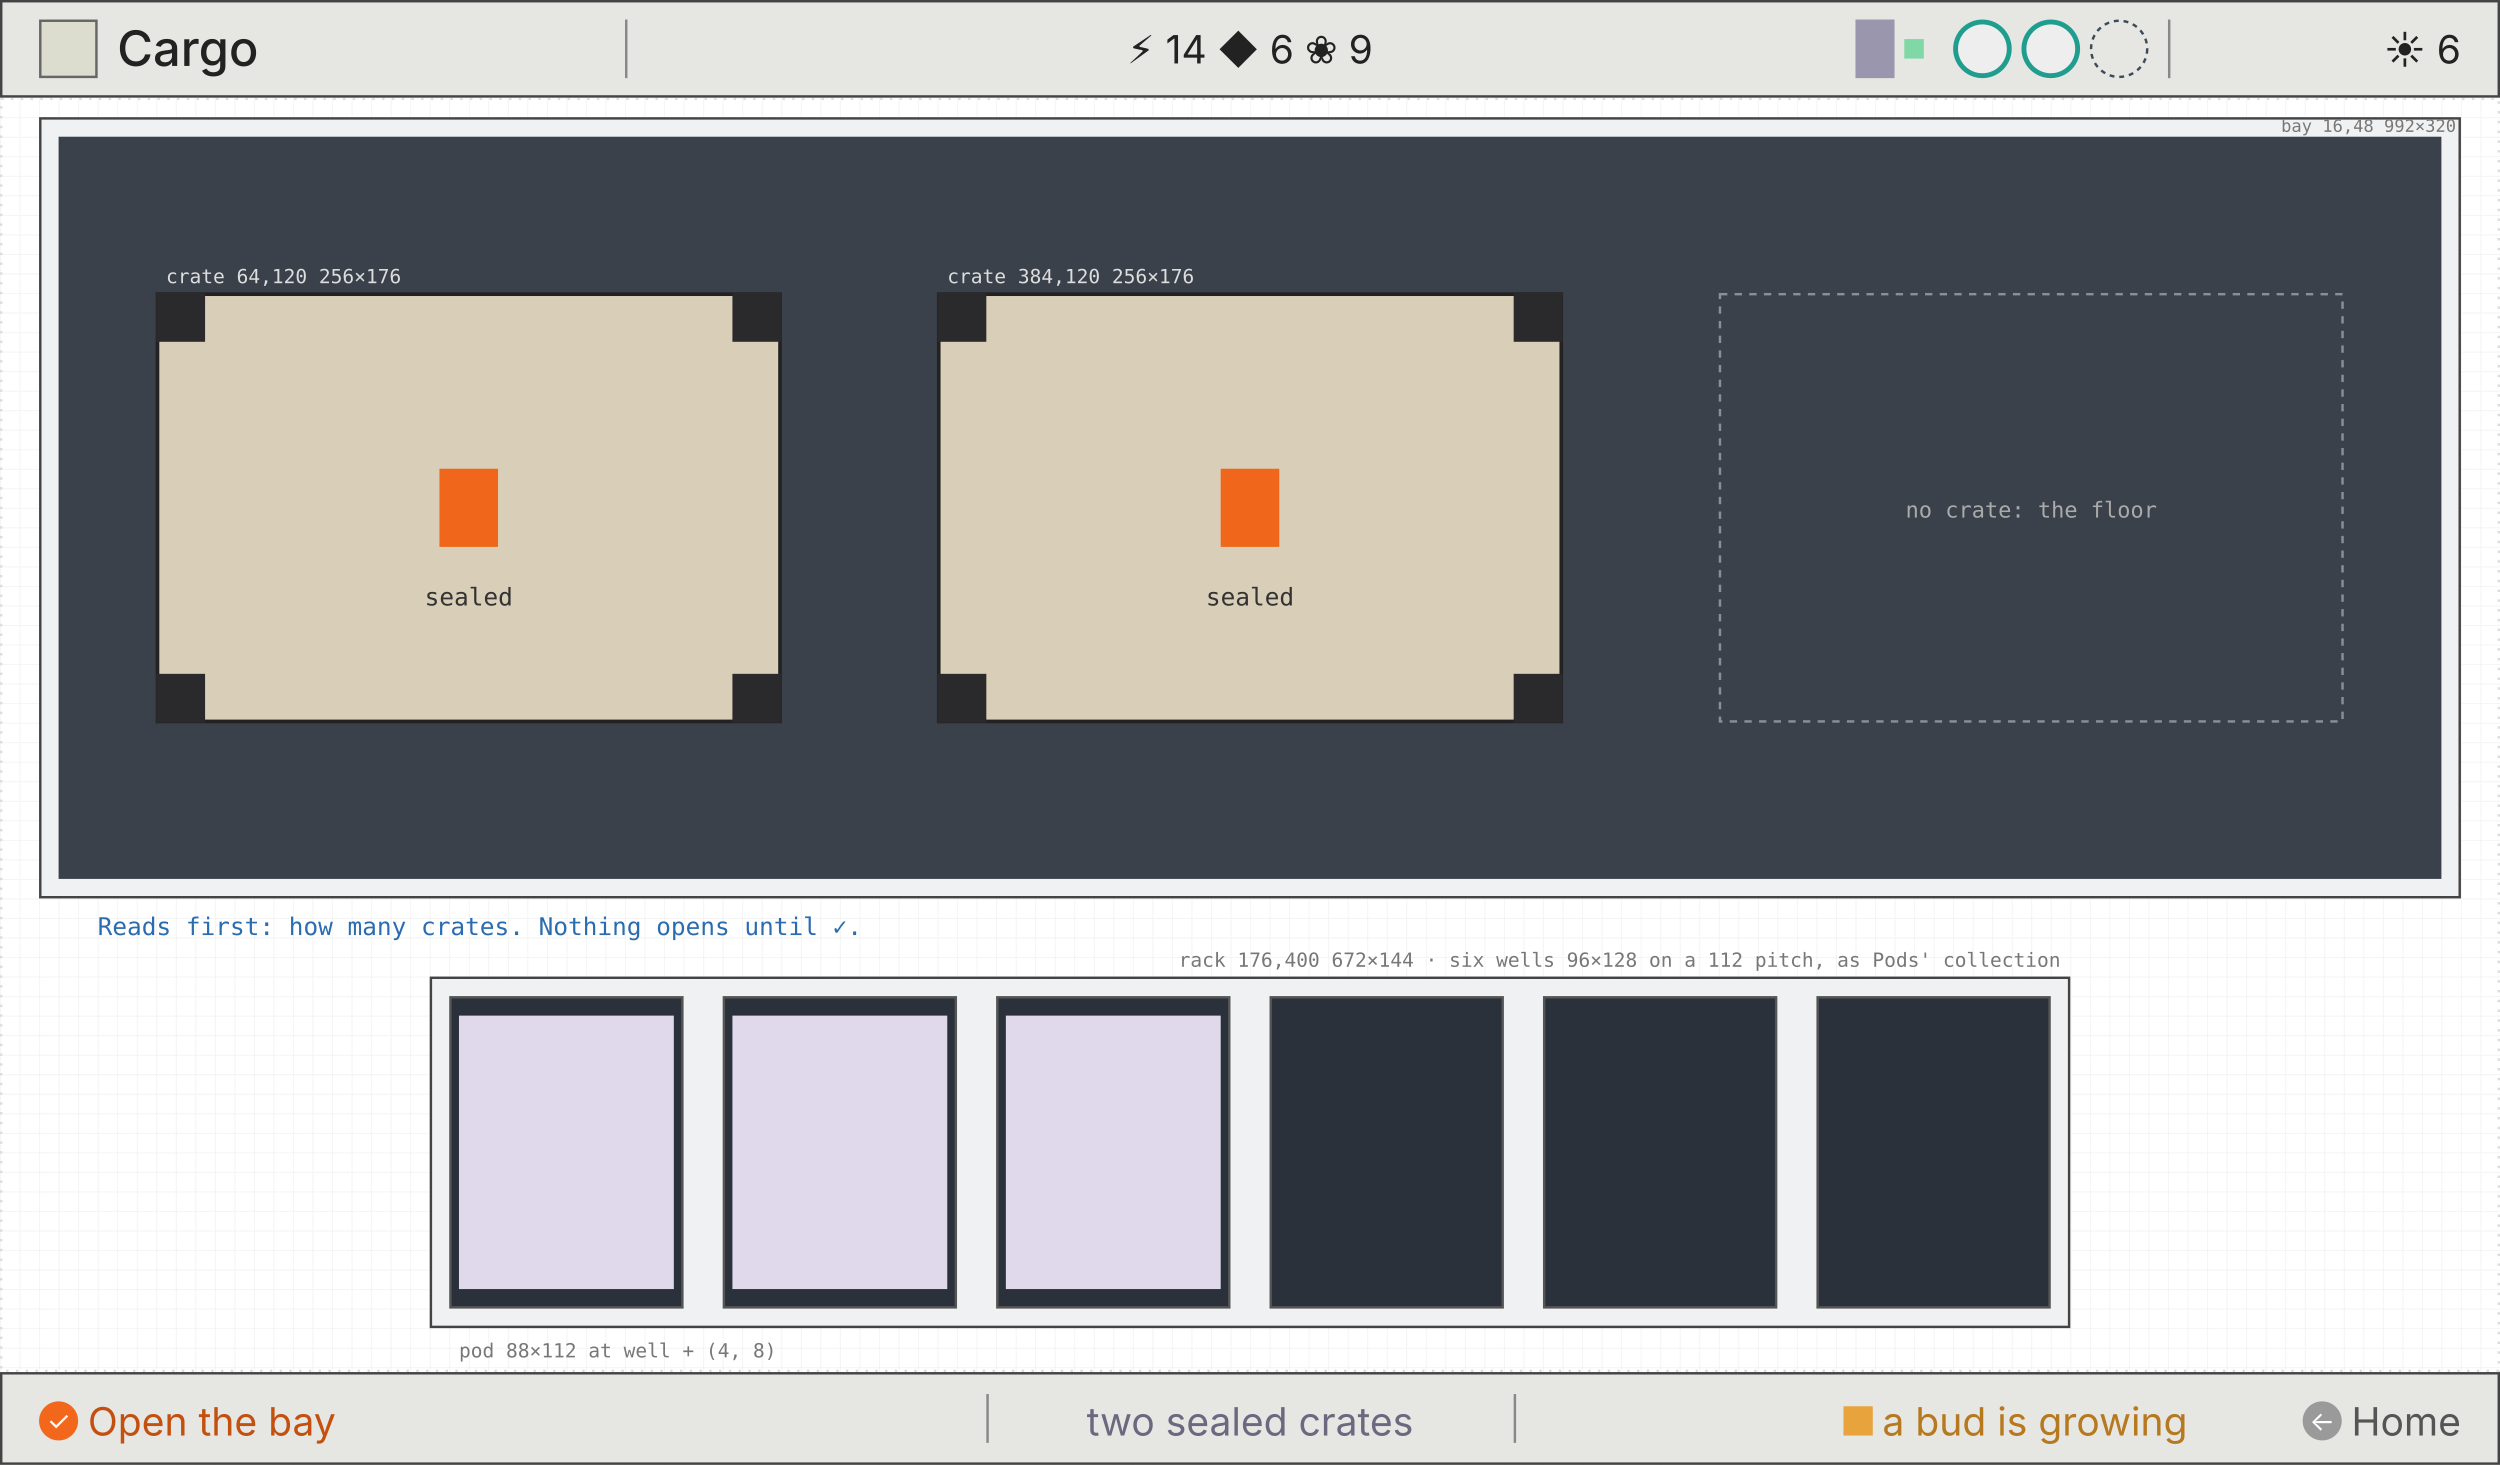
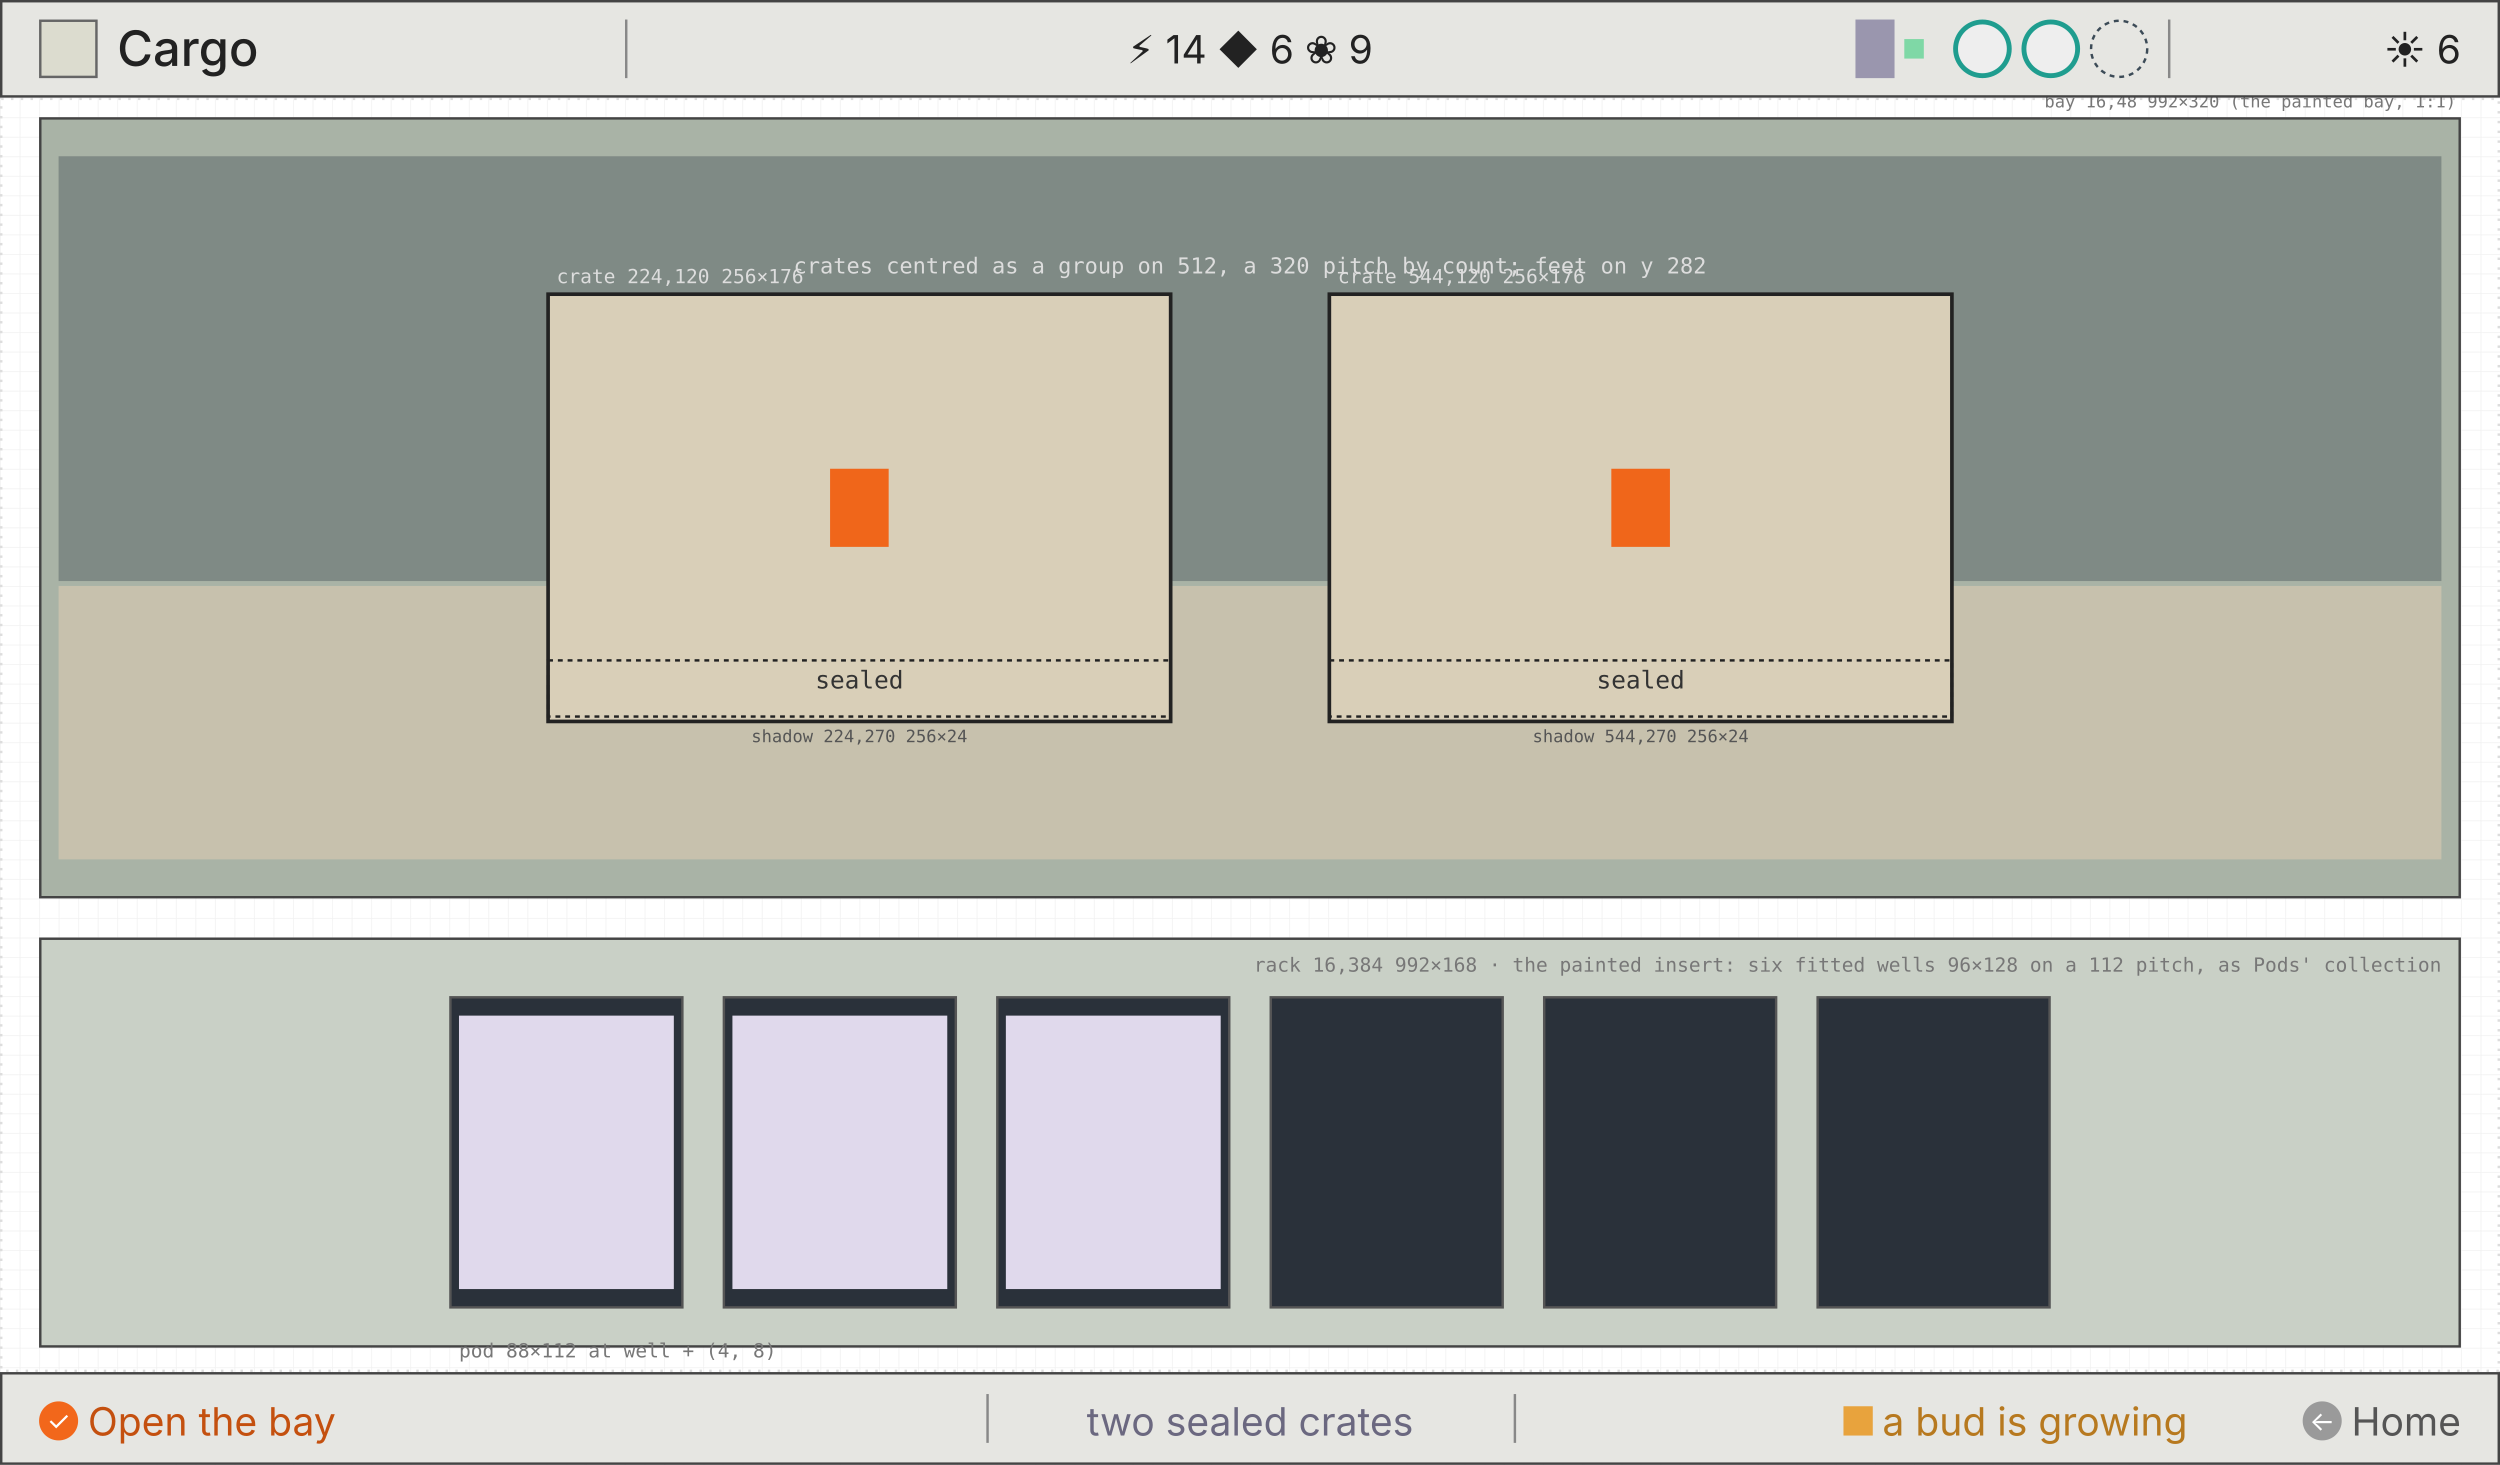
<svg xmlns="http://www.w3.org/2000/svg" viewBox="0 0 1024 600" width="1024" height="600" font-family="Inter, sans-serif">
  <defs>
    <pattern id="g8" width="8" height="8" patternUnits="userSpaceOnUse">
      <path d="M8 0H0V8" fill="none" stroke="#efefef" stroke-width="0.5" />
    </pattern>
    <marker id="ah" viewBox="0 0 8 8" refX="7" refY="4" markerWidth="7" markerHeight="7" orient="auto">
      <path d="M0 0L8 4L0 8z" fill="#2b6cb0" />
    </marker>
  </defs>
  <rect width="1024" height="600" fill="#ffffff" />
  <rect width="1024" height="600" fill="url(#g8)" />
  <rect x="0.5" y="40.5" width="1023" height="521" fill="none" stroke="#ddd" stroke-width="1" stroke-dasharray="1 3" />
-   <rect x="16.5" y="48.5" width="991" height="319" fill="#f0f1f3" stroke="#444" stroke-width="1" />
-   <path d="M24 56h976v304h-976z" fill="#3a414b" />
-   <text x="1006" y="54" font-size="7" fill="#777" text-anchor="end" font-family="DejaVu Sans Mono, ui-monospace, monospace">bay 16,48 992×320</text>
-   <rect x="64.5" y="120.5" width="255" height="175" fill="#d9cfb8" stroke="#222" stroke-width="1.5" />
-   <path d="M64 120h20v20h-20z" fill="#2a2a2d" />
-   <path d="M300 120h20v20h-20z" fill="#2a2a2d" />
-   <path d="M64 276h20v20h-20z" fill="#2a2a2d" />
-   <path d="M300 276h20v20h-20z" fill="#2a2a2d" />
-   <path d="M180 192h24v32h-24z" fill="#f0661a" />
-   <text x="192" y="248" font-size="10" fill="#333" text-anchor="middle" font-family="DejaVu Sans Mono, ui-monospace, monospace">sealed</text>
-   <text x="68" y="116" font-size="8" fill="#ddd" font-family="DejaVu Sans Mono, ui-monospace, monospace">crate 64,120 256×176</text>
-   <rect x="384.5" y="120.5" width="255" height="175" fill="#d9cfb8" stroke="#222" stroke-width="1.5" />
-   <path d="M384 120h20v20h-20z" fill="#2a2a2d" />
-   <path d="M620 120h20v20h-20z" fill="#2a2a2d" />
-   <path d="M384 276h20v20h-20z" fill="#2a2a2d" />
-   <path d="M620 276h20v20h-20z" fill="#2a2a2d" />
-   <path d="M500 192h24v32h-24z" fill="#f0661a" />
-   <text x="512" y="248" font-size="10" fill="#333" text-anchor="middle" font-family="DejaVu Sans Mono, ui-monospace, monospace">sealed</text>
-   <text x="388" y="116" font-size="8" fill="#ddd" font-family="DejaVu Sans Mono, ui-monospace, monospace">crate 384,120 256×176</text>
-   <rect x="704.5" y="120.5" width="255" height="175" fill="none" stroke="#8a8f96" stroke-width="1" stroke-dasharray="3 3" />
-   <text x="832" y="212" font-size="9" fill="#aaa" text-anchor="middle" font-family="DejaVu Sans Mono, ui-monospace, monospace">no crate: the floor</text>
-   <rect x="176.5" y="400.5" width="671" height="143" fill="#f0f1f3" stroke="#444" stroke-width="1" />
-   <text x="844" y="396" font-size="8" fill="#777" text-anchor="end" font-family="DejaVu Sans Mono, ui-monospace, monospace">rack 176,400 672×144 · six wells 96×128 on a 112 pitch, as Pods' collection</text>
+   <rect x="16.5" y="48.5" width="991" height="319" fill="#a9b3a6" stroke="#444" stroke-width="1" />
+   <text x="1006" y="44" font-size="7" fill="#777" text-anchor="end" font-family="DejaVu Sans Mono, ui-monospace, monospace">bay 16,48 992×320 (the painted bay, 1:1)</text>
+   <path d="M24 64h976v174h-976z" fill="#7f8a85" />
+   <path d="M24 240h976v112h-976z" fill="#c7c1ad" />
+   <rect x="224.5" y="120.5" width="255" height="175" fill="#d9cfb8" stroke="#222" stroke-width="1.5" />
+   <path d="M340 192h24v32h-24z" fill="#f0661a" />
+   <text x="352" y="282" font-size="10" fill="#333" text-anchor="middle" font-family="DejaVu Sans Mono, ui-monospace, monospace">sealed</text>
+   <text x="228" y="116" font-size="8" fill="#ddd" font-family="DejaVu Sans Mono, ui-monospace, monospace">crate 224,120 256×176</text>
+   <rect x="224.5" y="270.5" width="255" height="23" fill="none" stroke="#222" stroke-width="1" stroke-dasharray="2 2" />
+   <text x="352" y="304" font-size="7" fill="#555" text-anchor="middle" font-family="DejaVu Sans Mono, ui-monospace, monospace">shadow 224,270 256×24</text>
+   <rect x="544.5" y="120.5" width="255" height="175" fill="#d9cfb8" stroke="#222" stroke-width="1.5" />
+   <path d="M660 192h24v32h-24z" fill="#f0661a" />
+   <text x="672" y="282" font-size="10" fill="#333" text-anchor="middle" font-family="DejaVu Sans Mono, ui-monospace, monospace">sealed</text>
+   <text x="548" y="116" font-size="8" fill="#ddd" font-family="DejaVu Sans Mono, ui-monospace, monospace">crate 544,120 256×176</text>
+   <rect x="544.5" y="270.5" width="255" height="23" fill="none" stroke="#222" stroke-width="1" stroke-dasharray="2 2" />
+   <text x="672" y="304" font-size="7" fill="#555" text-anchor="middle" font-family="DejaVu Sans Mono, ui-monospace, monospace">shadow 544,270 256×24</text>
+   <text x="512" y="112" font-size="9" fill="#ddd" text-anchor="middle" font-family="DejaVu Sans Mono, ui-monospace, monospace">crates centred as a group on 512, a 320 pitch by count; feet on y 282</text>
+   <rect x="16.5" y="384.5" width="991" height="167" fill="#c9d0c6" stroke="#444" stroke-width="1" />
+   <text x="1000" y="398" font-size="8" fill="#777" text-anchor="end" font-family="DejaVu Sans Mono, ui-monospace, monospace">rack 16,384 992×168 · the painted insert: six fitted wells 96×128 on a 112 pitch, as Pods' collection</text>
  <rect x="184.5" y="408.5" width="95" height="127" fill="#2a313a" stroke="#555" stroke-width="1" />
  <path d="M188 416h88v112h-88z" fill="#e9e2f5" opacity="0.95" />
  <rect x="296.5" y="408.5" width="95" height="127" fill="#2a313a" stroke="#555" stroke-width="1" />
  <path d="M300 416h88v112h-88z" fill="#e9e2f5" opacity="0.95" />
  <rect x="408.5" y="408.5" width="95" height="127" fill="#2a313a" stroke="#555" stroke-width="1" />
  <path d="M412 416h88v112h-88z" fill="#e9e2f5" opacity="0.95" />
  <rect x="520.5" y="408.5" width="95" height="127" fill="#2a313a" stroke="#555" stroke-width="1" />
  <rect x="632.5" y="408.5" width="95" height="127" fill="#2a313a" stroke="#555" stroke-width="1" />
  <rect x="744.5" y="408.5" width="95" height="127" fill="#2a313a" stroke="#555" stroke-width="1" />
  <text x="188" y="556" font-size="8" fill="#777" font-family="DejaVu Sans Mono, ui-monospace, monospace">pod 88×112 at well + (4, 8)</text>
-   <text x="40" y="383" font-size="10" fill="#2b6cb0" font-family="DejaVu Sans Mono, ui-monospace, monospace">Reads first: how many crates. Nothing opens until ✓.</text>
  <rect x="0.5" y="0.5" width="1023" height="39" fill="#e6e6e2" stroke="#444" stroke-width="1" />
  <rect x="16.5" y="8.5" width="23" height="23" fill="#dcdccf" stroke="#666" stroke-width="1" />
  <text x="48" y="27" font-size="20" fill="#222" font-weight="500">Cargo</text>
  <path d="M256 8h1v24h-1z" fill="#888" />
  <path d="M888 8h1v24h-1z" fill="#888" />
  <text x="512" y="26" font-size="16" fill="#222" text-anchor="middle">⚡ 14   ◆ 6   ❀ 9</text>
  <path d="M760 8h16v24h-16z" fill="#9a96ae" />
  <path d="M780 16h8v8h-8z" fill="#7fd8a6" />
  <circle cx="812" cy="20" r="11" fill="#eee" stroke="#1f9d8f" stroke-width="2" />
  <circle cx="840" cy="20" r="11" fill="#eee" stroke="#1f9d8f" stroke-width="2" />
  <circle cx="868" cy="20" r="11.5" fill="none" stroke="#3c4b57" stroke-width="1" stroke-dasharray="2 2" />
  <text x="1008" y="26" font-size="16" fill="#222" text-anchor="end">☀ 6</text>
  <rect x="0.5" y="562.5" width="1023" height="37" fill="#e6e6e2" stroke="#444" stroke-width="1" />
  <path d="M404 571h1v20h-1z" fill="#888" />
  <path d="M620 571h1v20h-1z" fill="#888" />
  <circle cx="24" cy="582" r="8" fill="#f2671b" stroke="none" stroke-width="0" />
  <text x="24" y="586" font-size="11" fill="#fff" text-anchor="middle">✓</text>
  <text x="36" y="588" font-size="16" fill="#c4500f">Open the bay</text>
  <text x="512" y="588" font-size="16" fill="#6b6880" text-anchor="middle">two sealed crates</text>
  <path d="M755.086 576h12v12h-12z" fill="#e8a33d" />
  <text x="896" y="588" font-size="16" fill="#b7791f" text-anchor="end">a bud is growing</text>
  <circle cx="951.172" cy="582" r="8" fill="#9a9a9a" stroke="none" stroke-width="0" />
  <text x="951.172" y="586" font-size="11" fill="#fff" text-anchor="middle">←</text>
  <text x="1008" y="588" font-size="16" fill="#555" text-anchor="end">Home</text>
</svg>
